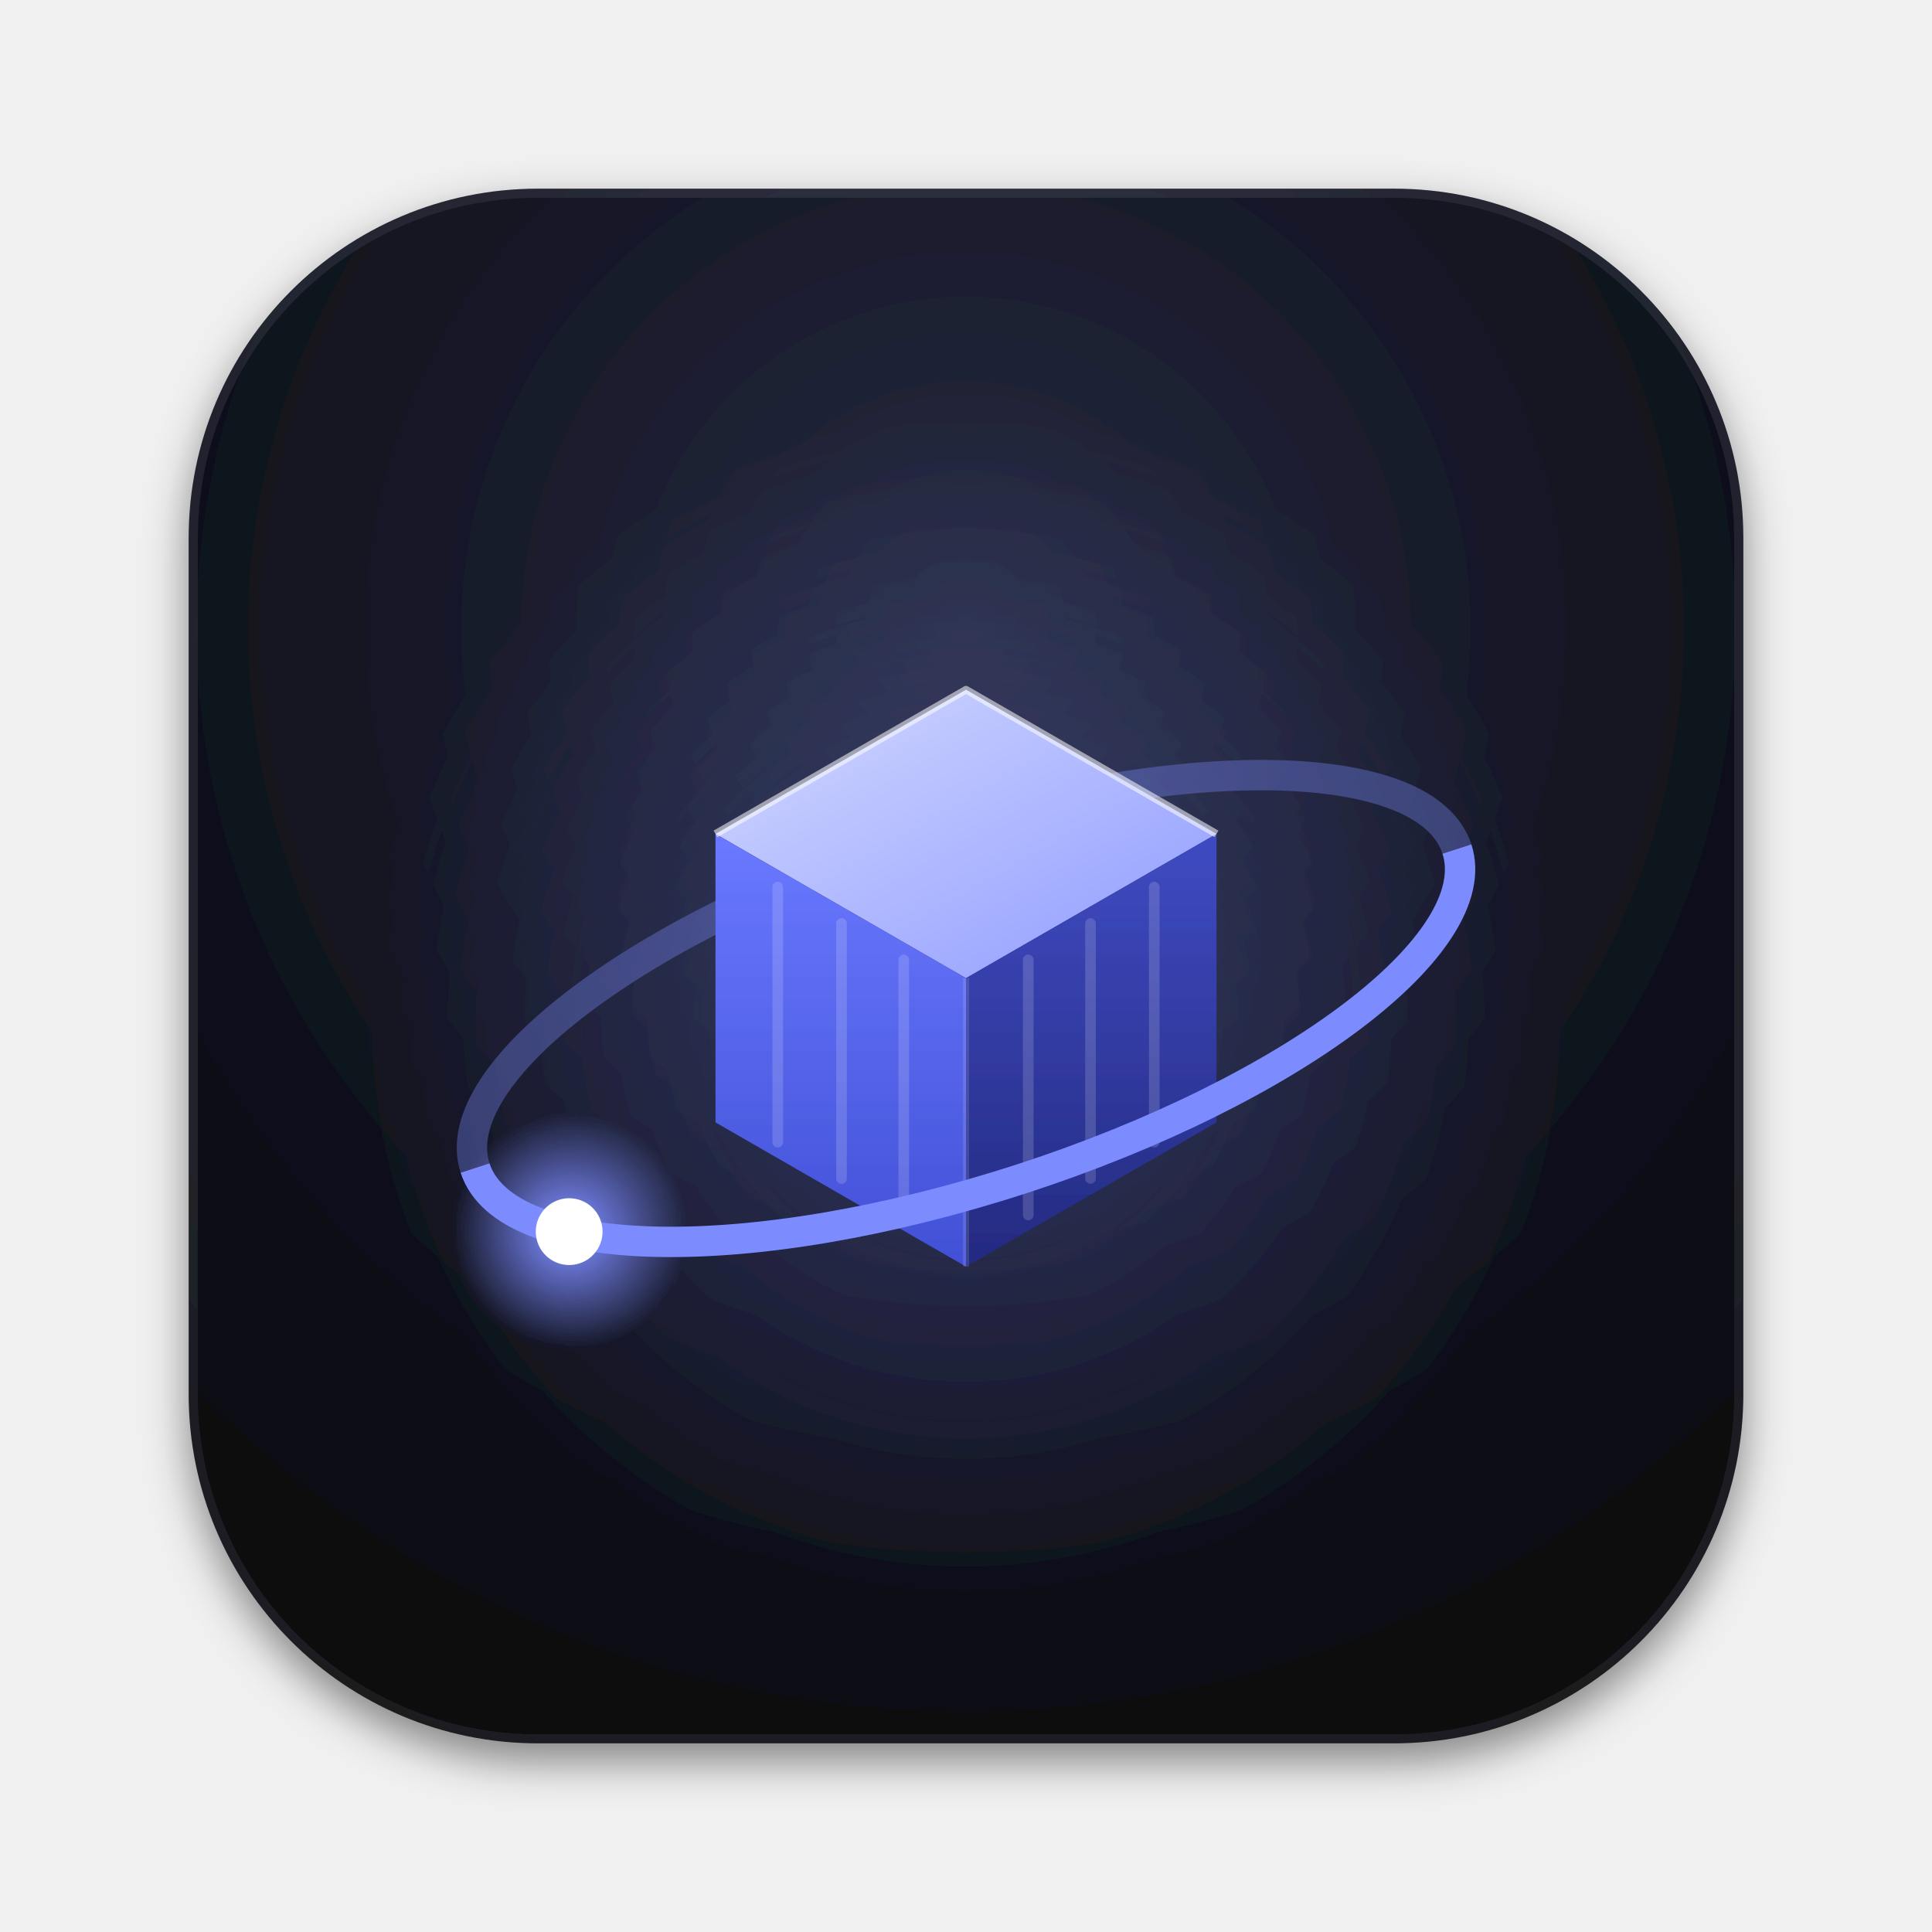
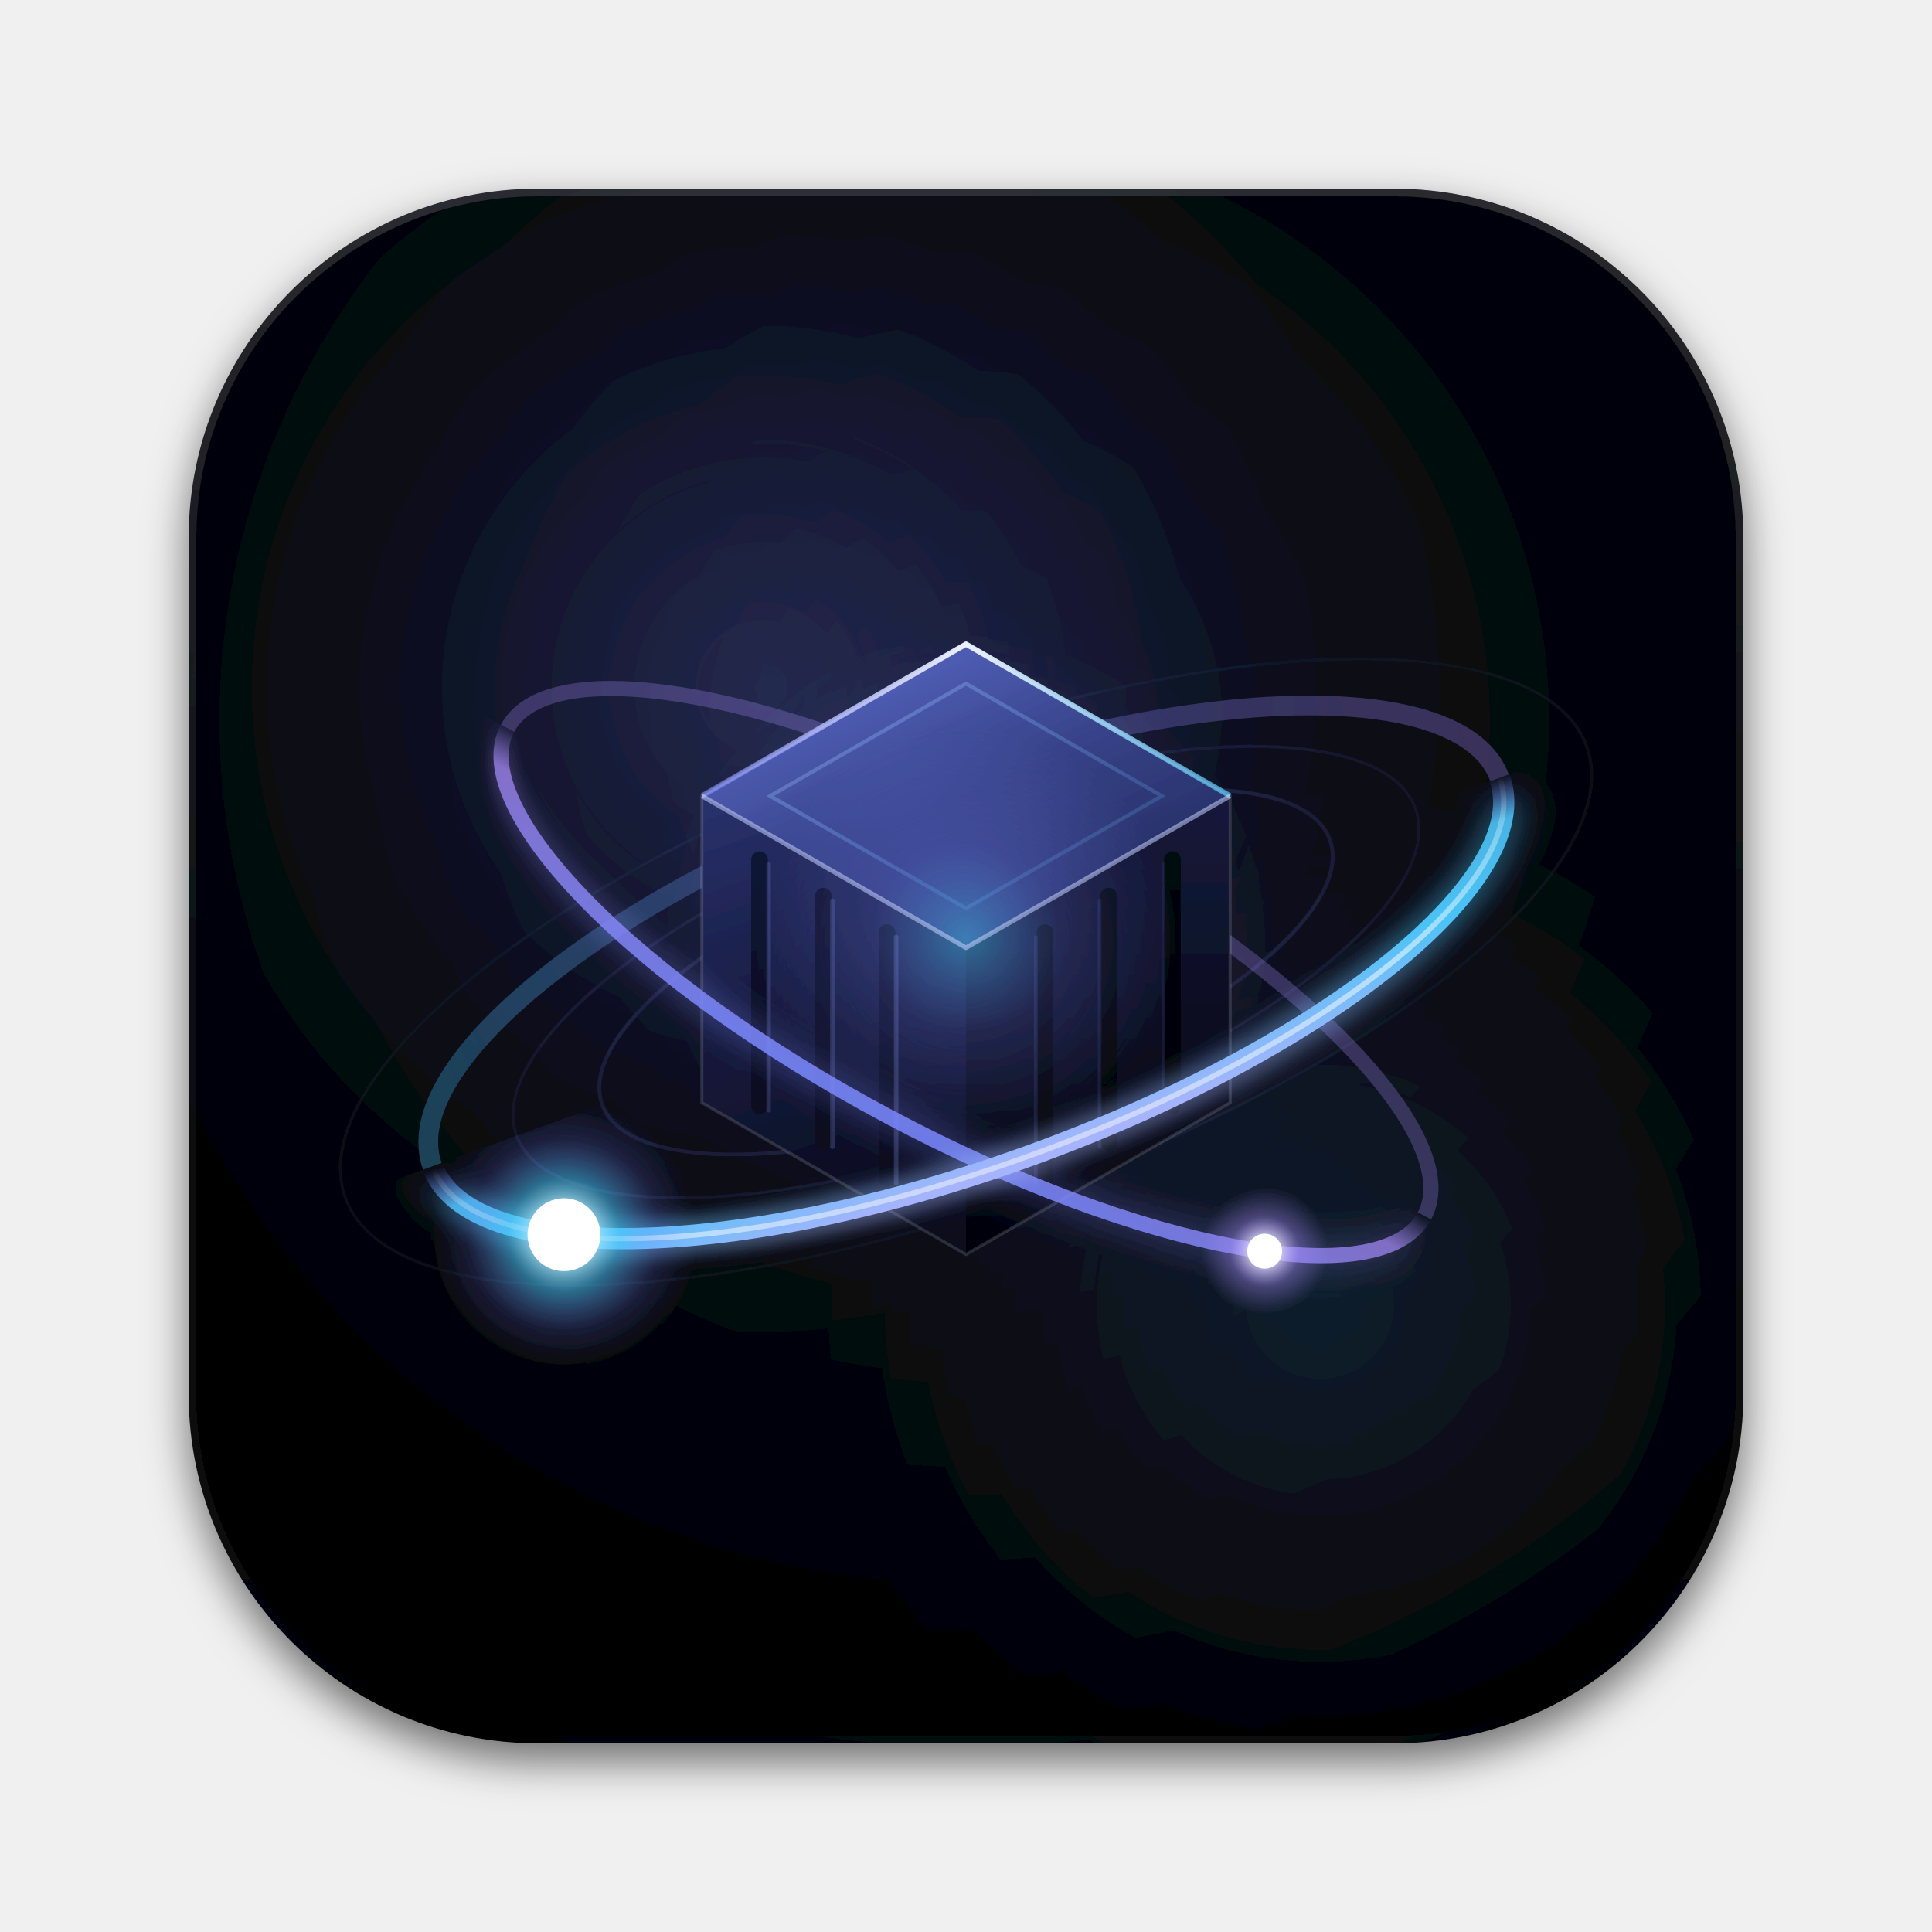
<svg xmlns="http://www.w3.org/2000/svg" viewBox="0 0 1024 1024" width="1024" height="1024">
  <defs>
-     <radialGradient id="gvBg" cx="50%" cy="28%" r="82%">
-       <stop offset="0" stop-color="#272B42" />
-       <stop offset="0.55" stop-color="#121320" />
-       <stop offset="1" stop-color="#07080B" />
+     <radialGradient id="gvBg" cx="50%" cy="34%" r="76%">
+       <stop offset="0" stop-color="#101324" />
+       <stop offset="0.52" stop-color="#05060C" />
+       <stop offset="1" stop-color="#000000" />
    </radialGradient>
-     <radialGradient id="gvHalo" cx="50%" cy="52%" r="50%">
-       <stop offset="0" stop-color="#7C8CFF" stop-opacity="0.28" />
-       <stop offset="1" stop-color="#7C8CFF" stop-opacity="0" />
+     <radialGradient id="gvNebulaIndigo" cx="44%" cy="42%" r="48%">
+       <stop offset="0" stop-color="#7A89FF" stop-opacity="0.22" />
+       <stop offset="0.55" stop-color="#5B6BF0" stop-opacity="0.06" />
+       <stop offset="1" stop-color="#000000" stop-opacity="0" />
    </radialGradient>
-     <linearGradient id="gvTop" x1="0" y1="0" x2="1" y2="1">
-       <stop offset="0" stop-color="#D3D9FF" />
-       <stop offset="1" stop-color="#8F9BFF" />
+     <radialGradient id="gvNebulaSky" cx="62%" cy="62%" r="42%">
+       <stop offset="0" stop-color="#4BC3F7" stop-opacity="0.14" />
+       <stop offset="0.6" stop-color="#7A89FF" stop-opacity="0.04" />
+       <stop offset="1" stop-color="#000000" stop-opacity="0" />
+     </radialGradient>
+     <linearGradient id="gvRim" x1="0" y1="0" x2="0" y2="1">
+       <stop offset="0" stop-color="#FFFFFF" stop-opacity="0.15" />
+       <stop offset="0.45" stop-color="#FFFFFF" stop-opacity="0.05" />
+       <stop offset="1" stop-color="#FFFFFF" stop-opacity="0.02" />
    </linearGradient>
-     <linearGradient id="gvLeft" x1="0" y1="0" x2="0" y2="1">
-       <stop offset="0" stop-color="#6A79FF" />
-       <stop offset="1" stop-color="#4150D6" />
+     <linearGradient id="gvTop" x1="0.1" y1="0" x2="0.9" y2="1">
+       <stop offset="0" stop-color="#5E6FD0" />
+       <stop offset="0.5" stop-color="#374288" />
+       <stop offset="1" stop-color="#1E2554" />
+     </linearGradient>
+     <linearGradient id="gvTopInset" x1="0" y1="0" x2="1" y2="1">
+       <stop offset="0" stop-color="#A5B4FC" stop-opacity="0.40" />
+       <stop offset="1" stop-color="#4BC3F7" stop-opacity="0.14" />
+     </linearGradient>
+     <linearGradient id="gvLeft" x1="0" y1="0" x2="0.2" y2="1">
+       <stop offset="0" stop-color="#29326E" />
+       <stop offset="0.55" stop-color="#15193B" />
+       <stop offset="1" stop-color="#0A0C1E" />
    </linearGradient>
    <linearGradient id="gvRight" x1="0" y1="0" x2="0" y2="1">
-       <stop offset="0" stop-color="#3F4BC2" />
-       <stop offset="1" stop-color="#232A80" />
+       <stop offset="0" stop-color="#15193B" />
+       <stop offset="0.6" stop-color="#0A0C1D" />
+       <stop offset="1" stop-color="#04050E" />
    </linearGradient>
-     <radialGradient id="gvGlow" cx="50%" cy="50%" r="50%">
-       <stop offset="0" stop-color="#FFFFFF" stop-opacity="0.95" />
-       <stop offset="0.25" stop-color="#7C8CFF" stop-opacity="0.8" />
-       <stop offset="1" stop-color="#7C8CFF" stop-opacity="0" />
+     <radialGradient id="gvCubeCore" cx="50%" cy="48%" r="48%">
+       <stop offset="0" stop-color="#4BC3F7" stop-opacity="0.52" />
+       <stop offset="0.45" stop-color="#7A89FF" stop-opacity="0.20" />
+       <stop offset="1" stop-color="#7A89FF" stop-opacity="0" />
    </radialGradient>
+     <linearGradient id="gvEdgeTop" x1="0" y1="0" x2="1" y2="0">
+       <stop offset="0" stop-color="#7A89FF" stop-opacity="0.60" />
+       <stop offset="0.5" stop-color="#EEF2FF" stop-opacity="0.98" />
+       <stop offset="1" stop-color="#4BC3F7" stop-opacity="0.70" />
+     </linearGradient>
+     <linearGradient id="gvEdgeCenter" x1="0" y1="0" x2="0" y2="1">
+       <stop offset="0" stop-color="#C7F0FF" stop-opacity="0.95" />
+       <stop offset="0.5" stop-color="#7A89FF" stop-opacity="0.45" />
+       <stop offset="1" stop-color="#7A89FF" stop-opacity="0.10" />
+     </linearGradient>
+     <linearGradient id="gvOrbitBackPrimary" x1="0" y1="0" x2="1" y2="0">
+       <stop offset="0" stop-color="#4BC3F7" stop-opacity="0.32" />
+       <stop offset="0.5" stop-color="#7A89FF" stop-opacity="0.24" />
+       <stop offset="1" stop-color="#A78BFA" stop-opacity="0.32" />
+     </linearGradient>
+     <linearGradient id="gvOrbitFrontPrimary" x1="0.5" y1="0.5" x2="0.5" y2="1">
+       <stop offset="0" stop-color="#7A89FF" stop-opacity="0" />
+       <stop offset="0.22" stop-color="#4BC3F7" stop-opacity="0.88" />
+       <stop offset="0.6" stop-color="#4BC3F7" stop-opacity="1" />
+       <stop offset="1" stop-color="#A5B4FC" stop-opacity="1" />
+     </linearGradient>
+     <linearGradient id="gvOrbitFrontSpecular" x1="0.5" y1="0.5" x2="0.5" y2="1">
+       <stop offset="0" stop-color="#FFFFFF" stop-opacity="0" />
+       <stop offset="0.28" stop-color="#FFFFFF" stop-opacity="0.32" />
+       <stop offset="0.7" stop-color="#FFFFFF" stop-opacity="0.52" />
+       <stop offset="1" stop-color="#FFFFFF" stop-opacity="0.45" />
+     </linearGradient>
+     <linearGradient id="gvOrbitFrontSecondary" x1="0.5" y1="0.5" x2="0.5" y2="1">
+       <stop offset="0" stop-color="#A78BFA" stop-opacity="0" />
+       <stop offset="0.24" stop-color="#A78BFA" stop-opacity="0.70" />
+       <stop offset="1" stop-color="#7A89FF" stop-opacity="0.85" />
+     </linearGradient>
+     <radialGradient id="gvParticleMainHalo" cx="50%" cy="50%" r="50%">
+       <stop offset="0" stop-color="#FFFFFF" stop-opacity="1" />
+       <stop offset="0.18" stop-color="#C2F2FF" stop-opacity="0.95" />
+       <stop offset="0.42" stop-color="#4BC3F7" stop-opacity="0.55" />
+       <stop offset="0.72" stop-color="#7A89FF" stop-opacity="0.18" />
+       <stop offset="1" stop-color="#7A89FF" stop-opacity="0" />
+     </radialGradient>
+     <radialGradient id="gvParticleSubHalo" cx="50%" cy="50%" r="50%">
+       <stop offset="0" stop-color="#FFFFFF" stop-opacity="0.98" />
+       <stop offset="0.25" stop-color="#DDD6FE" stop-opacity="0.82" />
+       <stop offset="0.55" stop-color="#A78BFA" stop-opacity="0.36" />
+       <stop offset="1" stop-color="#A78BFA" stop-opacity="0" />
+     </radialGradient>
+     <filter id="gvShadow" x="-20%" y="-20%" width="140%" height="140%">
+       <feDropShadow dx="0" dy="12" stdDeviation="14" flood-color="#000" flood-opacity="0.55" />
+     </filter>
+     <filter id="gvOrbitBloom" x="-25%" y="-25%" width="150%" height="150%">
+       <feGaussianBlur stdDeviation="8" />
+     </filter>
+     <filter id="gvSoftGlow" x="-30%" y="-30%" width="160%" height="160%">
+       <feGaussianBlur stdDeviation="18" />
+     </filter>
    <clipPath id="gvBack">
-       <rect x="0" y="0" width="1024" height="540" />
+       <rect x="-300" y="-300" width="1624" height="816" />
    </clipPath>
    <clipPath id="gvFront">
-       <rect x="0" y="540" width="1024" height="484" />
+       <rect x="-300" y="516" width="1624" height="808" />
+     </clipPath>
+     <clipPath id="gvCubeClip">
+       <polygon points="512,300 686,400 686,602 512,702 338,602 338,400" />
+     </clipPath>
+     <clipPath id="gvPlateClip">
+       <rect width="1024" height="1024" rx="230" />
    </clipPath>
  </defs>
-   <filter id="gvShadow" x="-20%" y="-20%" width="140%" height="140%">
-     <feDropShadow dx="0" dy="12" stdDeviation="14" flood-color="#000" flood-opacity="0.45" />
-   </filter>
  <g id="artwork" transform="translate(100 100) scale(0.8046875)" filter="url(#gvShadow)">
-     <rect id="plate" width="1024" height="1024" rx="230" fill="url(#gvBg)" />
-     <rect x="3" y="3" width="1018" height="1018" rx="227" fill="none" stroke="#FFFFFF" stroke-opacity="0.08" stroke-width="6" />
-     <circle cx="512" cy="530" r="400" fill="url(#gvHalo)" />
-     <g transform="rotate(-18 512 540)">
-       <ellipse cx="512" cy="540" rx="340" ry="118" fill="none" stroke="#7C8CFF" stroke-opacity="0.35" stroke-width="20" clip-path="url(#gvBack)" />
-     </g>
-     <polygon points="512,330 677,425 512,520 347,425" fill="url(#gvTop)" />
-     <polygon points="347,425 512,520 512,710 347,615" fill="url(#gvLeft)" />
-     <polygon points="512,520 677,425 677,615 512,710" fill="url(#gvRight)" />
-     <g stroke="#FFFFFF" stroke-opacity="0.16" stroke-width="7" stroke-linecap="round">
-       <line x1="388" y1="460" x2="388" y2="628" />
-       <line x1="430" y1="484" x2="430" y2="652" />
-       <line x1="471" y1="508" x2="471" y2="676" />
-       <line x1="553" y1="508" x2="553" y2="676" />
-       <line x1="594" y1="484" x2="594" y2="652" />
-       <line x1="636" y1="460" x2="636" y2="628" />
-     </g>
-     <polyline points="347,425 512,330 677,425" fill="none" stroke="#FFFFFF" stroke-opacity="0.55" stroke-width="5" stroke-linejoin="round" />
-     <line x1="512" y1="520" x2="512" y2="710" stroke="#FFFFFF" stroke-opacity="0.12" stroke-width="4" />
-     <g transform="rotate(-18 512 540)">
-       <ellipse cx="512" cy="540" rx="340" ry="118" fill="none" stroke="#7C8CFF" stroke-width="20" clip-path="url(#gvFront)" />
-       <circle cx="218" cy="599" r="78" fill="url(#gvGlow)" />
-       <circle cx="218" cy="599" r="22" fill="#FFFFFF" />
+     <g clip-path="url(#gvPlateClip)">
+       <rect id="plate" width="1024" height="1024" rx="230" fill="url(#gvBg)" />
+       <circle cx="440" cy="410" r="500" fill="url(#gvNebulaIndigo)" />
+       <circle cx="640" cy="630" r="440" fill="url(#gvNebulaSky)" />
+       <g transform="rotate(-20 512 516)" fill="none">
+         <ellipse cx="512" cy="516" rx="255" ry="88" stroke="#7A89FF" stroke-opacity="0.14" stroke-width="2.5" />
+         <ellipse cx="512" cy="516" rx="315" ry="109" stroke="#7A89FF" stroke-opacity="0.10" stroke-width="2" />
+         <ellipse cx="512" cy="516" rx="435" ry="152" stroke="#4BC3F7" stroke-opacity="0.06" stroke-width="1.8" />
+       </g>
+       <g transform="rotate(28 512 516)" clip-path="url(#gvBack)">
+         <ellipse cx="512" cy="516" rx="342" ry="108" fill="none" stroke="#A78BFA" stroke-opacity="0.28" stroke-width="10" />
+       </g>
+       <g transform="rotate(-20 512 516)" clip-path="url(#gvBack)">
+         <ellipse cx="512" cy="516" rx="374" ry="128" fill="none" stroke="url(#gvOrbitBackPrimary)" stroke-width="13" />
+       </g>
+       <g>
+         <circle cx="512" cy="500" r="200" fill="url(#gvCubeCore)" filter="url(#gvSoftGlow)" />
+         <polygon points="512,300 686,400 512,500 338,400" fill="url(#gvTop)" />
+         <polygon points="512,326 641,400 512,474 383,400" fill="none" stroke="url(#gvTopInset)" stroke-width="2.5" />
+         <polygon points="338,400 512,500 512,702 338,602" fill="url(#gvLeft)" />
+         <g clip-path="url(#gvCubeClip)" stroke-linecap="round">
+           <line x1="376" y1="442" x2="376" y2="604" stroke="#060814" stroke-opacity="0.60" stroke-width="11" />
+           <line x1="382" y1="445" x2="382" y2="607" stroke="#9AA8FF" stroke-opacity="0.18" stroke-width="3" />
+           <line x1="418" y1="466" x2="418" y2="628" stroke="#060814" stroke-opacity="0.60" stroke-width="11" />
+           <line x1="424" y1="469" x2="424" y2="631" stroke="#9AA8FF" stroke-opacity="0.20" stroke-width="3" />
+           <line x1="460" y1="490" x2="460" y2="652" stroke="#060814" stroke-opacity="0.60" stroke-width="11" />
+           <line x1="466" y1="493" x2="466" y2="655" stroke="#9AA8FF" stroke-opacity="0.22" stroke-width="3" />
+         </g>
+         <polygon points="512,500 686,400 686,602 512,702" fill="url(#gvRight)" />
+         <g clip-path="url(#gvCubeClip)" stroke-linecap="round">
+           <line x1="564" y1="490" x2="564" y2="652" stroke="#000000" stroke-opacity="0.68" stroke-width="11" />
+           <line x1="558" y1="493" x2="558" y2="655" stroke="#7A89FF" stroke-opacity="0.14" stroke-width="2.5" />
+           <line x1="606" y1="466" x2="606" y2="628" stroke="#000000" stroke-opacity="0.68" stroke-width="11" />
+           <line x1="600" y1="469" x2="600" y2="631" stroke="#7A89FF" stroke-opacity="0.12" stroke-width="2.5" />
+           <line x1="648" y1="442" x2="648" y2="604" stroke="#000000" stroke-opacity="0.68" stroke-width="11" />
+           <line x1="642" y1="445" x2="642" y2="607" stroke="#7A89FF" stroke-opacity="0.10" stroke-width="2.5" />
+         </g>
+         <circle cx="512" cy="500" r="145" fill="url(#gvCubeCore)" clip-path="url(#gvCubeClip)" />
+         <polyline points="338,400 512,300 686,400" fill="none" stroke="url(#gvEdgeTop)" stroke-width="3.5" stroke-linejoin="round" />
+         <polyline points="338,400 512,500 686,400" fill="none" stroke="#C7D2FE" stroke-opacity="0.54" stroke-width="3" stroke-linejoin="round" />
+         <line x1="512" y1="500" x2="512" y2="702" stroke="url(#gvEdgeCenter)" stroke-width="3" />
+         <polygon points="512,300 686,400 686,602 512,702 338,602 338,400" fill="none" stroke="#FFFFFF" stroke-opacity="0.14" stroke-width="2" />
+       </g>
+       <g transform="rotate(28 512 516)" clip-path="url(#gvFront)">
+         <ellipse cx="512" cy="516" rx="342" ry="108" fill="none" stroke="url(#gvOrbitFrontSecondary)" stroke-opacity="0.35" stroke-width="18" filter="url(#gvOrbitBloom)" />
+         <ellipse cx="512" cy="516" rx="342" ry="108" fill="none" stroke="url(#gvOrbitFrontSecondary)" stroke-width="10" />
+         <circle cx="772" cy="586" r="42" fill="url(#gvParticleSubHalo)" />
+         <circle cx="772" cy="586" r="11.5" fill="#FFFFFF" />
+       </g>
+       <g transform="rotate(-20 512 516)" clip-path="url(#gvFront)">
+         <ellipse cx="512" cy="516" rx="374" ry="128" fill="none" stroke="url(#gvOrbitFrontPrimary)" stroke-opacity="0.42" stroke-width="26" filter="url(#gvOrbitBloom)" />
+         <ellipse cx="512" cy="516" rx="374" ry="128" fill="none" stroke="url(#gvOrbitFrontPrimary)" stroke-width="14" />
+         <ellipse cx="512" cy="516" rx="374" ry="128" fill="none" stroke="url(#gvOrbitFrontSpecular)" stroke-width="3.5" />
+         <circle cx="204" cy="588" r="88" fill="url(#gvParticleMainHalo)" />
+         <circle cx="204" cy="588" r="24" fill="#FFFFFF" />
+       </g>
+       <rect x="2.5" y="2.5" width="1019" height="1019" rx="227.5" fill="none" stroke="url(#gvRim)" stroke-width="5" />
    </g>
  </g>
</svg>
